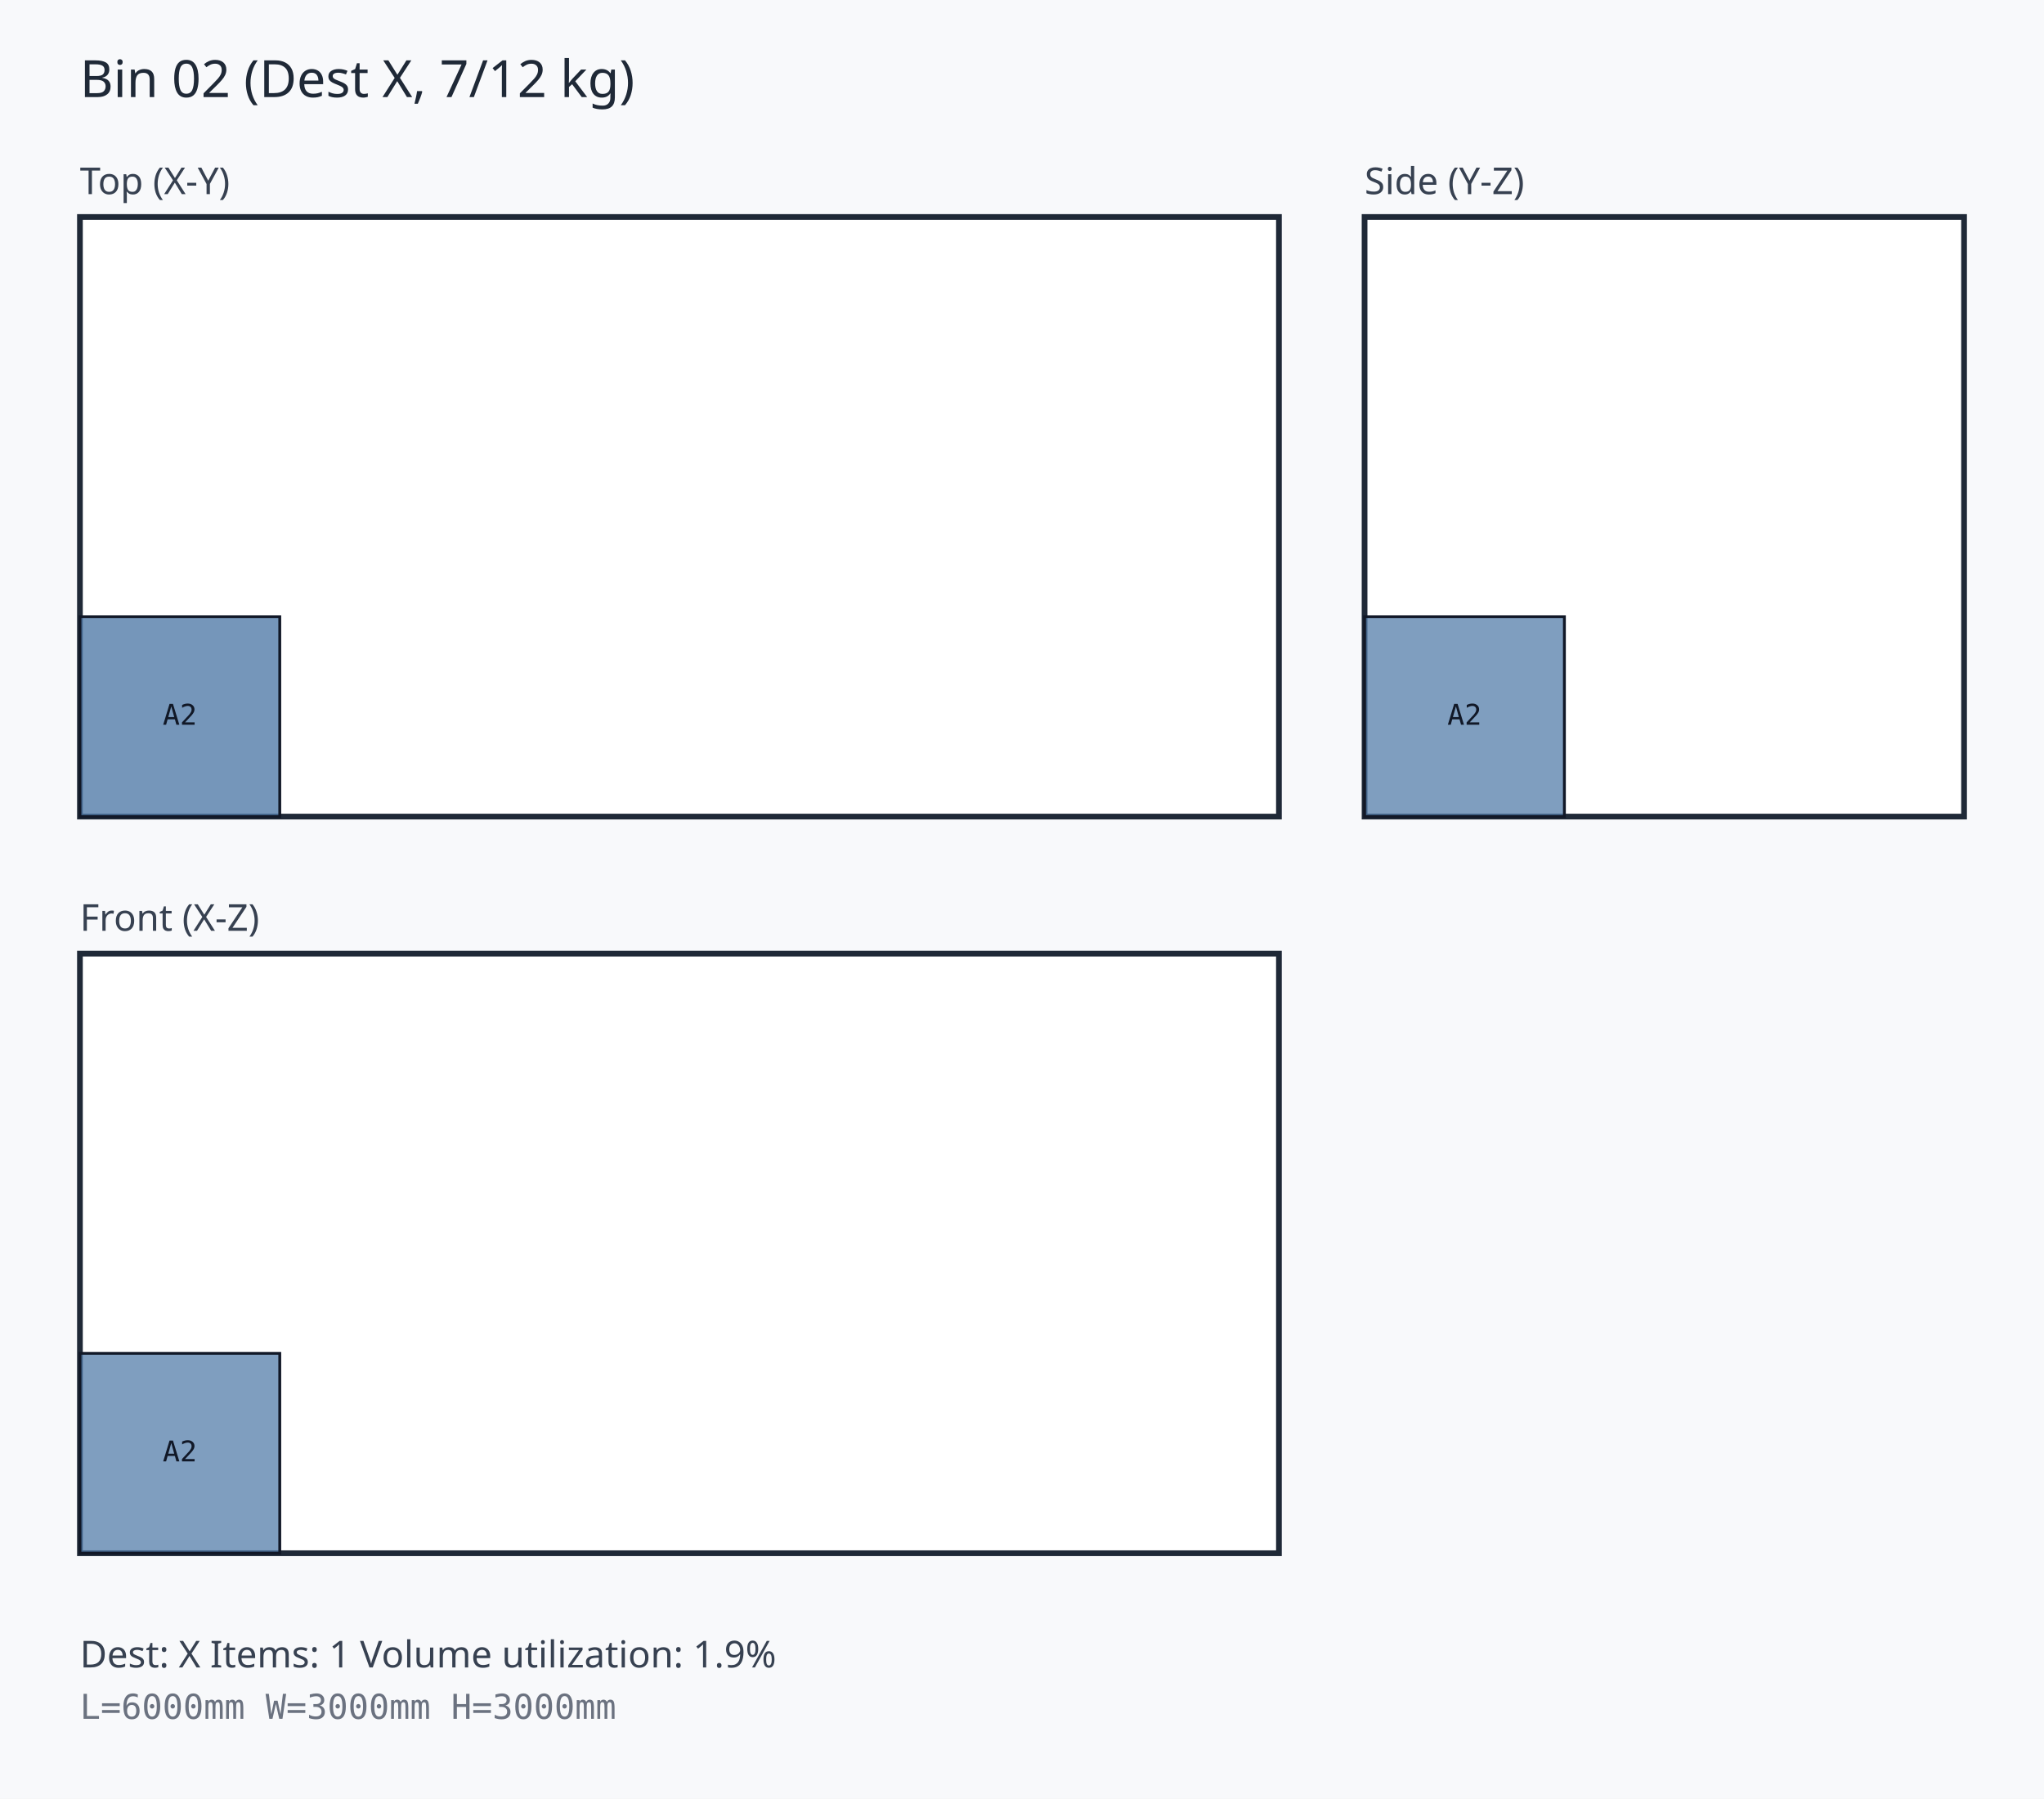
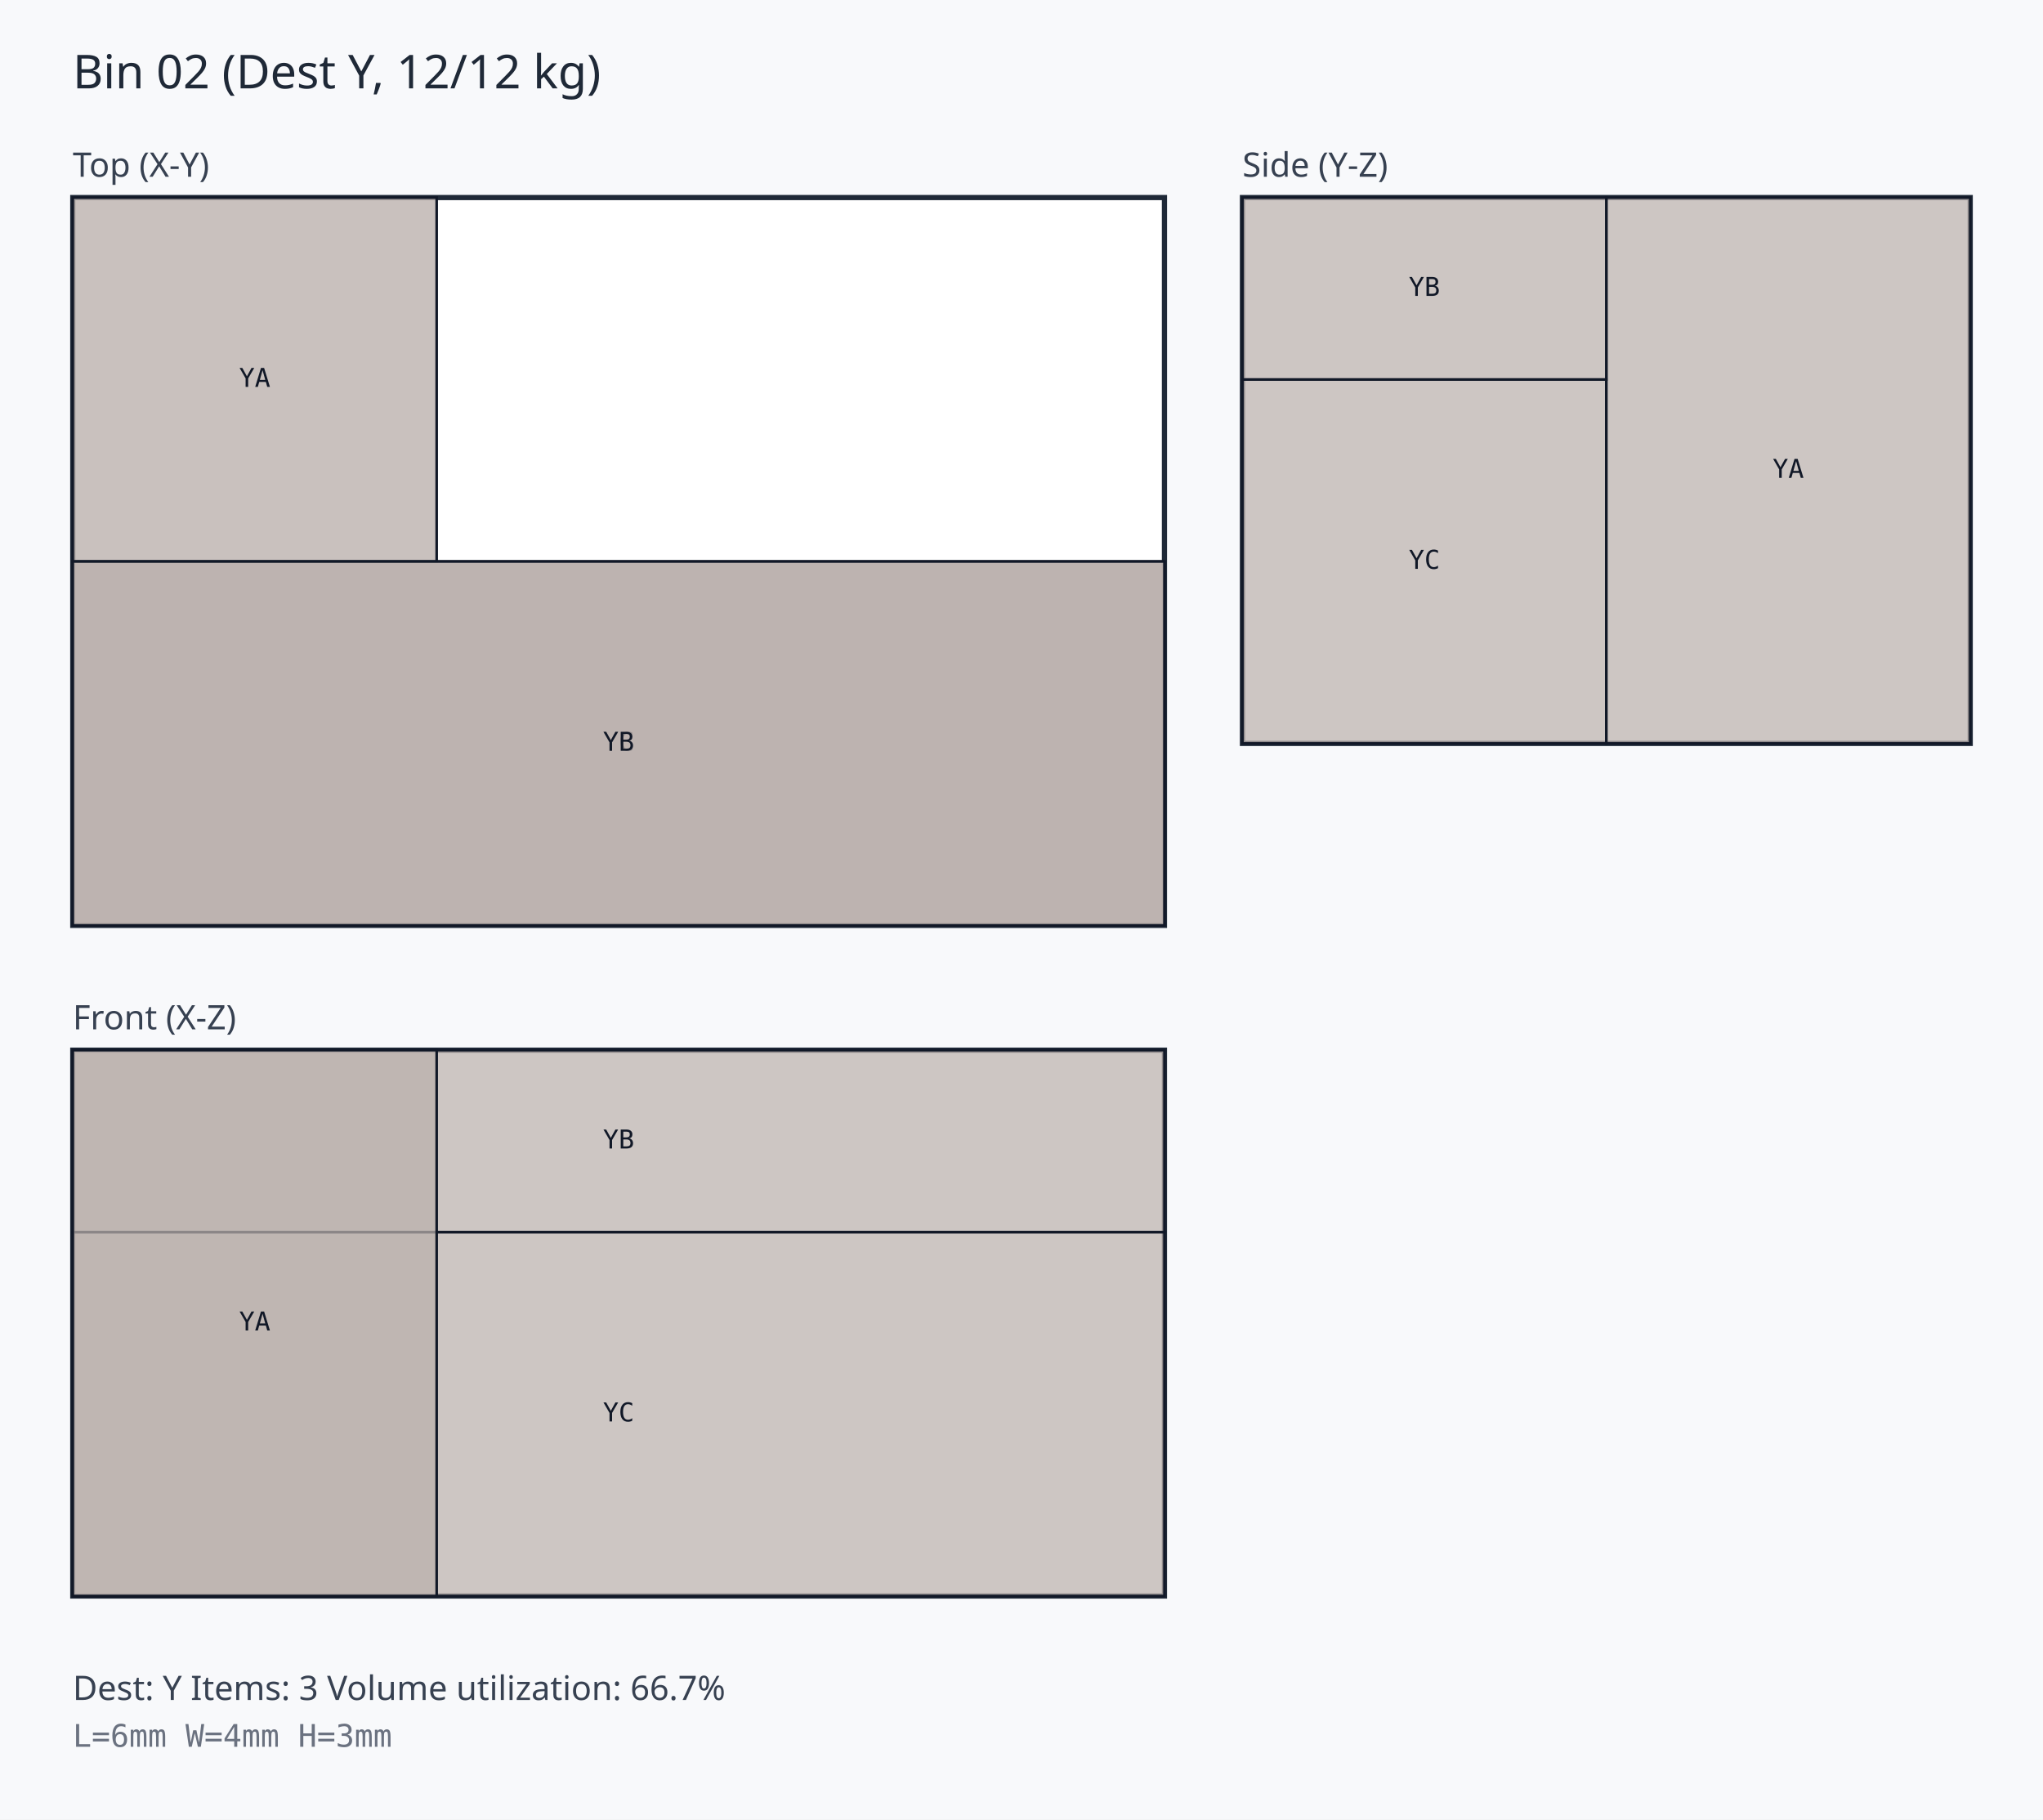
- <svg xmlns="http://www.w3.org/2000/svg" width="716" height="630" viewBox="0 0 716 630">
+ <svg xmlns="http://www.w3.org/2000/svg" width="786" height="700" viewBox="0 0 786 700">
  <rect x="0" y="0" width="100%" height="100%" fill="#F8F9FB" />
-   <text x="28" y="34" font-size="18" font-family="Segoe UI, sans-serif" fill="#1F2937">Bin 02 (Dest X, 7/12 kg)</text>
+   <text x="28" y="34" font-size="18" font-family="Segoe UI, sans-serif" fill="#1F2937">Bin 02 (Dest Y, 12/12 kg)</text>
  <text x="28" y="68" font-size="13" font-family="Segoe UI, sans-serif" fill="#374151">Top (X-Y)</text>
  <text x="478" y="68" font-size="13" font-family="Segoe UI, sans-serif" fill="#374151">Side (Y-Z)</text>
-   <text x="28" y="326" font-size="13" font-family="Segoe UI, sans-serif" fill="#374151">Front (X-Z)</text>
-   <rect x="28" y="76" width="420" height="210" fill="#FFFFFF" stroke="#1F2937" stroke-width="2" />
-   <rect x="478" y="76" width="210" height="210" fill="#FFFFFF" stroke="#1F2937" stroke-width="2" />
-   <rect x="28" y="334" width="420" height="210" fill="#FFFFFF" stroke="#1F2937" stroke-width="2" />
-   <rect x="28.00" y="216.00" width="70.00" height="70.00" fill="#4E79A7" fill-opacity="0.78" stroke="#111827" stroke-width="1" />
-   <text x="63.00" y="251.00" text-anchor="middle" dominant-baseline="middle" font-size="10" font-family="Consolas, monospace" fill="#111827">A2</text>
-   <rect x="478.00" y="216.00" width="70.00" height="70.00" fill="#4E79A7" fill-opacity="0.72" stroke="#111827" stroke-width="1" />
-   <text x="513.00" y="251.00" text-anchor="middle" dominant-baseline="middle" font-size="10" font-family="Consolas, monospace" fill="#111827">A2</text>
-   <rect x="28.00" y="474.00" width="70.00" height="70.00" fill="#4E79A7" fill-opacity="0.72" stroke="#111827" stroke-width="1" />
-   <text x="63.00" y="509.00" text-anchor="middle" dominant-baseline="middle" font-size="10" font-family="Consolas, monospace" fill="#111827">A2</text>
-   <text x="28" y="584" font-size="13" font-family="Segoe UI, sans-serif" fill="#374151">Dest: X  Items: 1  Volume utilization: 1.9%</text>
-   <text x="28" y="602" font-size="12" font-family="Consolas, monospace" fill="#6B7280">L=6000mm W=3000mm H=3000mm</text>
+   <text x="28" y="396" font-size="13" font-family="Segoe UI, sans-serif" fill="#374151">Front (X-Z)</text>
+   <rect x="28" y="76" width="420" height="280" fill="#FFFFFF" stroke="#1F2937" stroke-width="2" />
+   <rect x="478" y="76" width="280" height="210" fill="#FFFFFF" stroke="#1F2937" stroke-width="2" />
+   <rect x="28" y="404" width="420" height="210" fill="#FFFFFF" stroke="#1F2937" stroke-width="2" />
+   <rect x="28.00" y="216.00" width="420.00" height="140.00" fill="#BAB0AC" fill-opacity="0.78" stroke="#111827" stroke-width="1" />
+   <text x="238.00" y="286.00" text-anchor="middle" dominant-baseline="middle" font-size="10" font-family="Consolas, monospace" fill="#111827">YC</text>
+   <rect x="28.00" y="76.00" width="140.00" height="140.00" fill="#BAB0AC" fill-opacity="0.78" stroke="#111827" stroke-width="1" />
+   <text x="98.00" y="146.00" text-anchor="middle" dominant-baseline="middle" font-size="10" font-family="Consolas, monospace" fill="#111827">YA</text>
+   <rect x="28.00" y="216.00" width="420.00" height="140.00" fill="#BAB0AC" fill-opacity="0.78" stroke="#111827" stroke-width="1" />
+   <text x="238.00" y="286.00" text-anchor="middle" dominant-baseline="middle" font-size="10" font-family="Consolas, monospace" fill="#111827">YB</text>
+   <rect x="478.00" y="146.00" width="140.00" height="140.00" fill="#BAB0AC" fill-opacity="0.72" stroke="#111827" stroke-width="1" />
+   <text x="548.00" y="216.00" text-anchor="middle" dominant-baseline="middle" font-size="10" font-family="Consolas, monospace" fill="#111827">YC</text>
+   <rect x="618.00" y="76.00" width="140.00" height="210.00" fill="#BAB0AC" fill-opacity="0.72" stroke="#111827" stroke-width="1" />
+   <text x="688.00" y="181.00" text-anchor="middle" dominant-baseline="middle" font-size="10" font-family="Consolas, monospace" fill="#111827">YA</text>
+   <rect x="478.00" y="76.00" width="140.00" height="70.00" fill="#BAB0AC" fill-opacity="0.72" stroke="#111827" stroke-width="1" />
+   <text x="548.00" y="111.00" text-anchor="middle" dominant-baseline="middle" font-size="10" font-family="Consolas, monospace" fill="#111827">YB</text>
+   <rect x="28.00" y="474.00" width="420.00" height="140.00" fill="#BAB0AC" fill-opacity="0.72" stroke="#111827" stroke-width="1" />
+   <text x="238.00" y="544.00" text-anchor="middle" dominant-baseline="middle" font-size="10" font-family="Consolas, monospace" fill="#111827">YC</text>
+   <rect x="28.00" y="404.00" width="420.00" height="70.00" fill="#BAB0AC" fill-opacity="0.72" stroke="#111827" stroke-width="1" />
+   <text x="238.00" y="439.00" text-anchor="middle" dominant-baseline="middle" font-size="10" font-family="Consolas, monospace" fill="#111827">YB</text>
+   <rect x="28.00" y="404.00" width="140.00" height="210.00" fill="#BAB0AC" fill-opacity="0.72" stroke="#111827" stroke-width="1" />
+   <text x="98.00" y="509.00" text-anchor="middle" dominant-baseline="middle" font-size="10" font-family="Consolas, monospace" fill="#111827">YA</text>
+   <text x="28" y="654" font-size="13" font-family="Segoe UI, sans-serif" fill="#374151">Dest: Y  Items: 3  Volume utilization: 66.7%</text>
+   <text x="28" y="672" font-size="12" font-family="Consolas, monospace" fill="#6B7280">L=6mm W=4mm H=3mm</text>
</svg>
